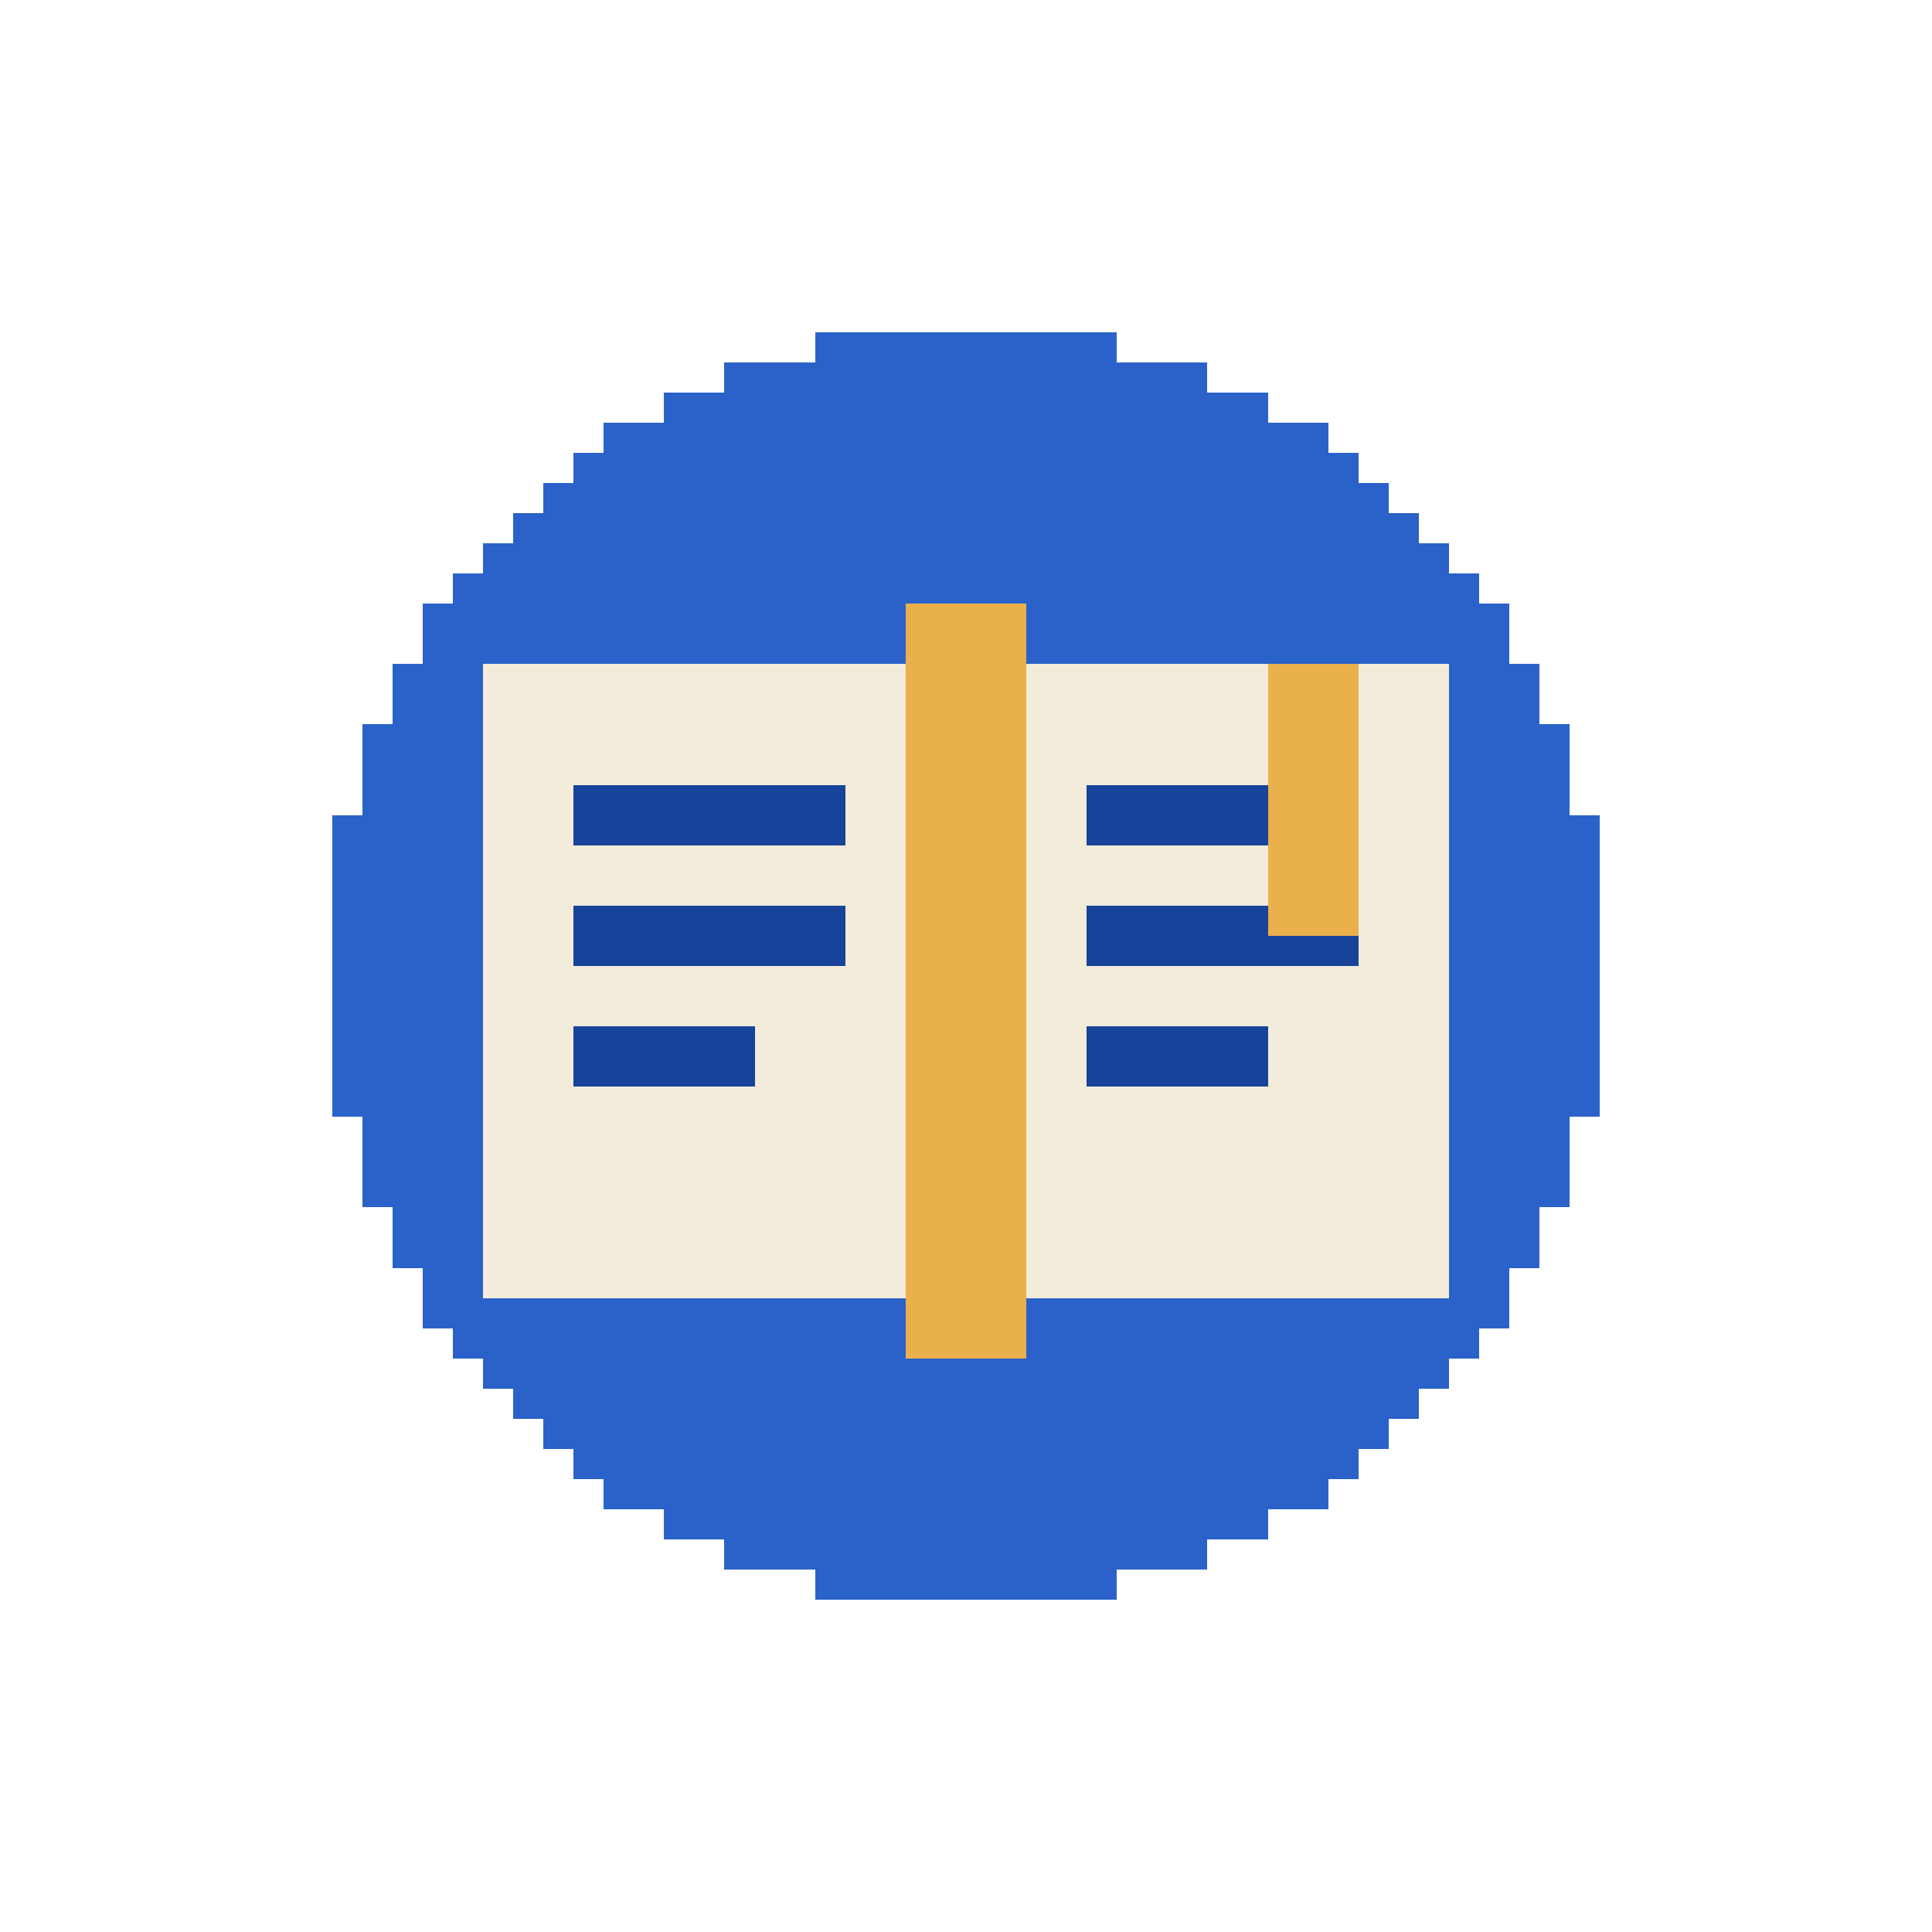
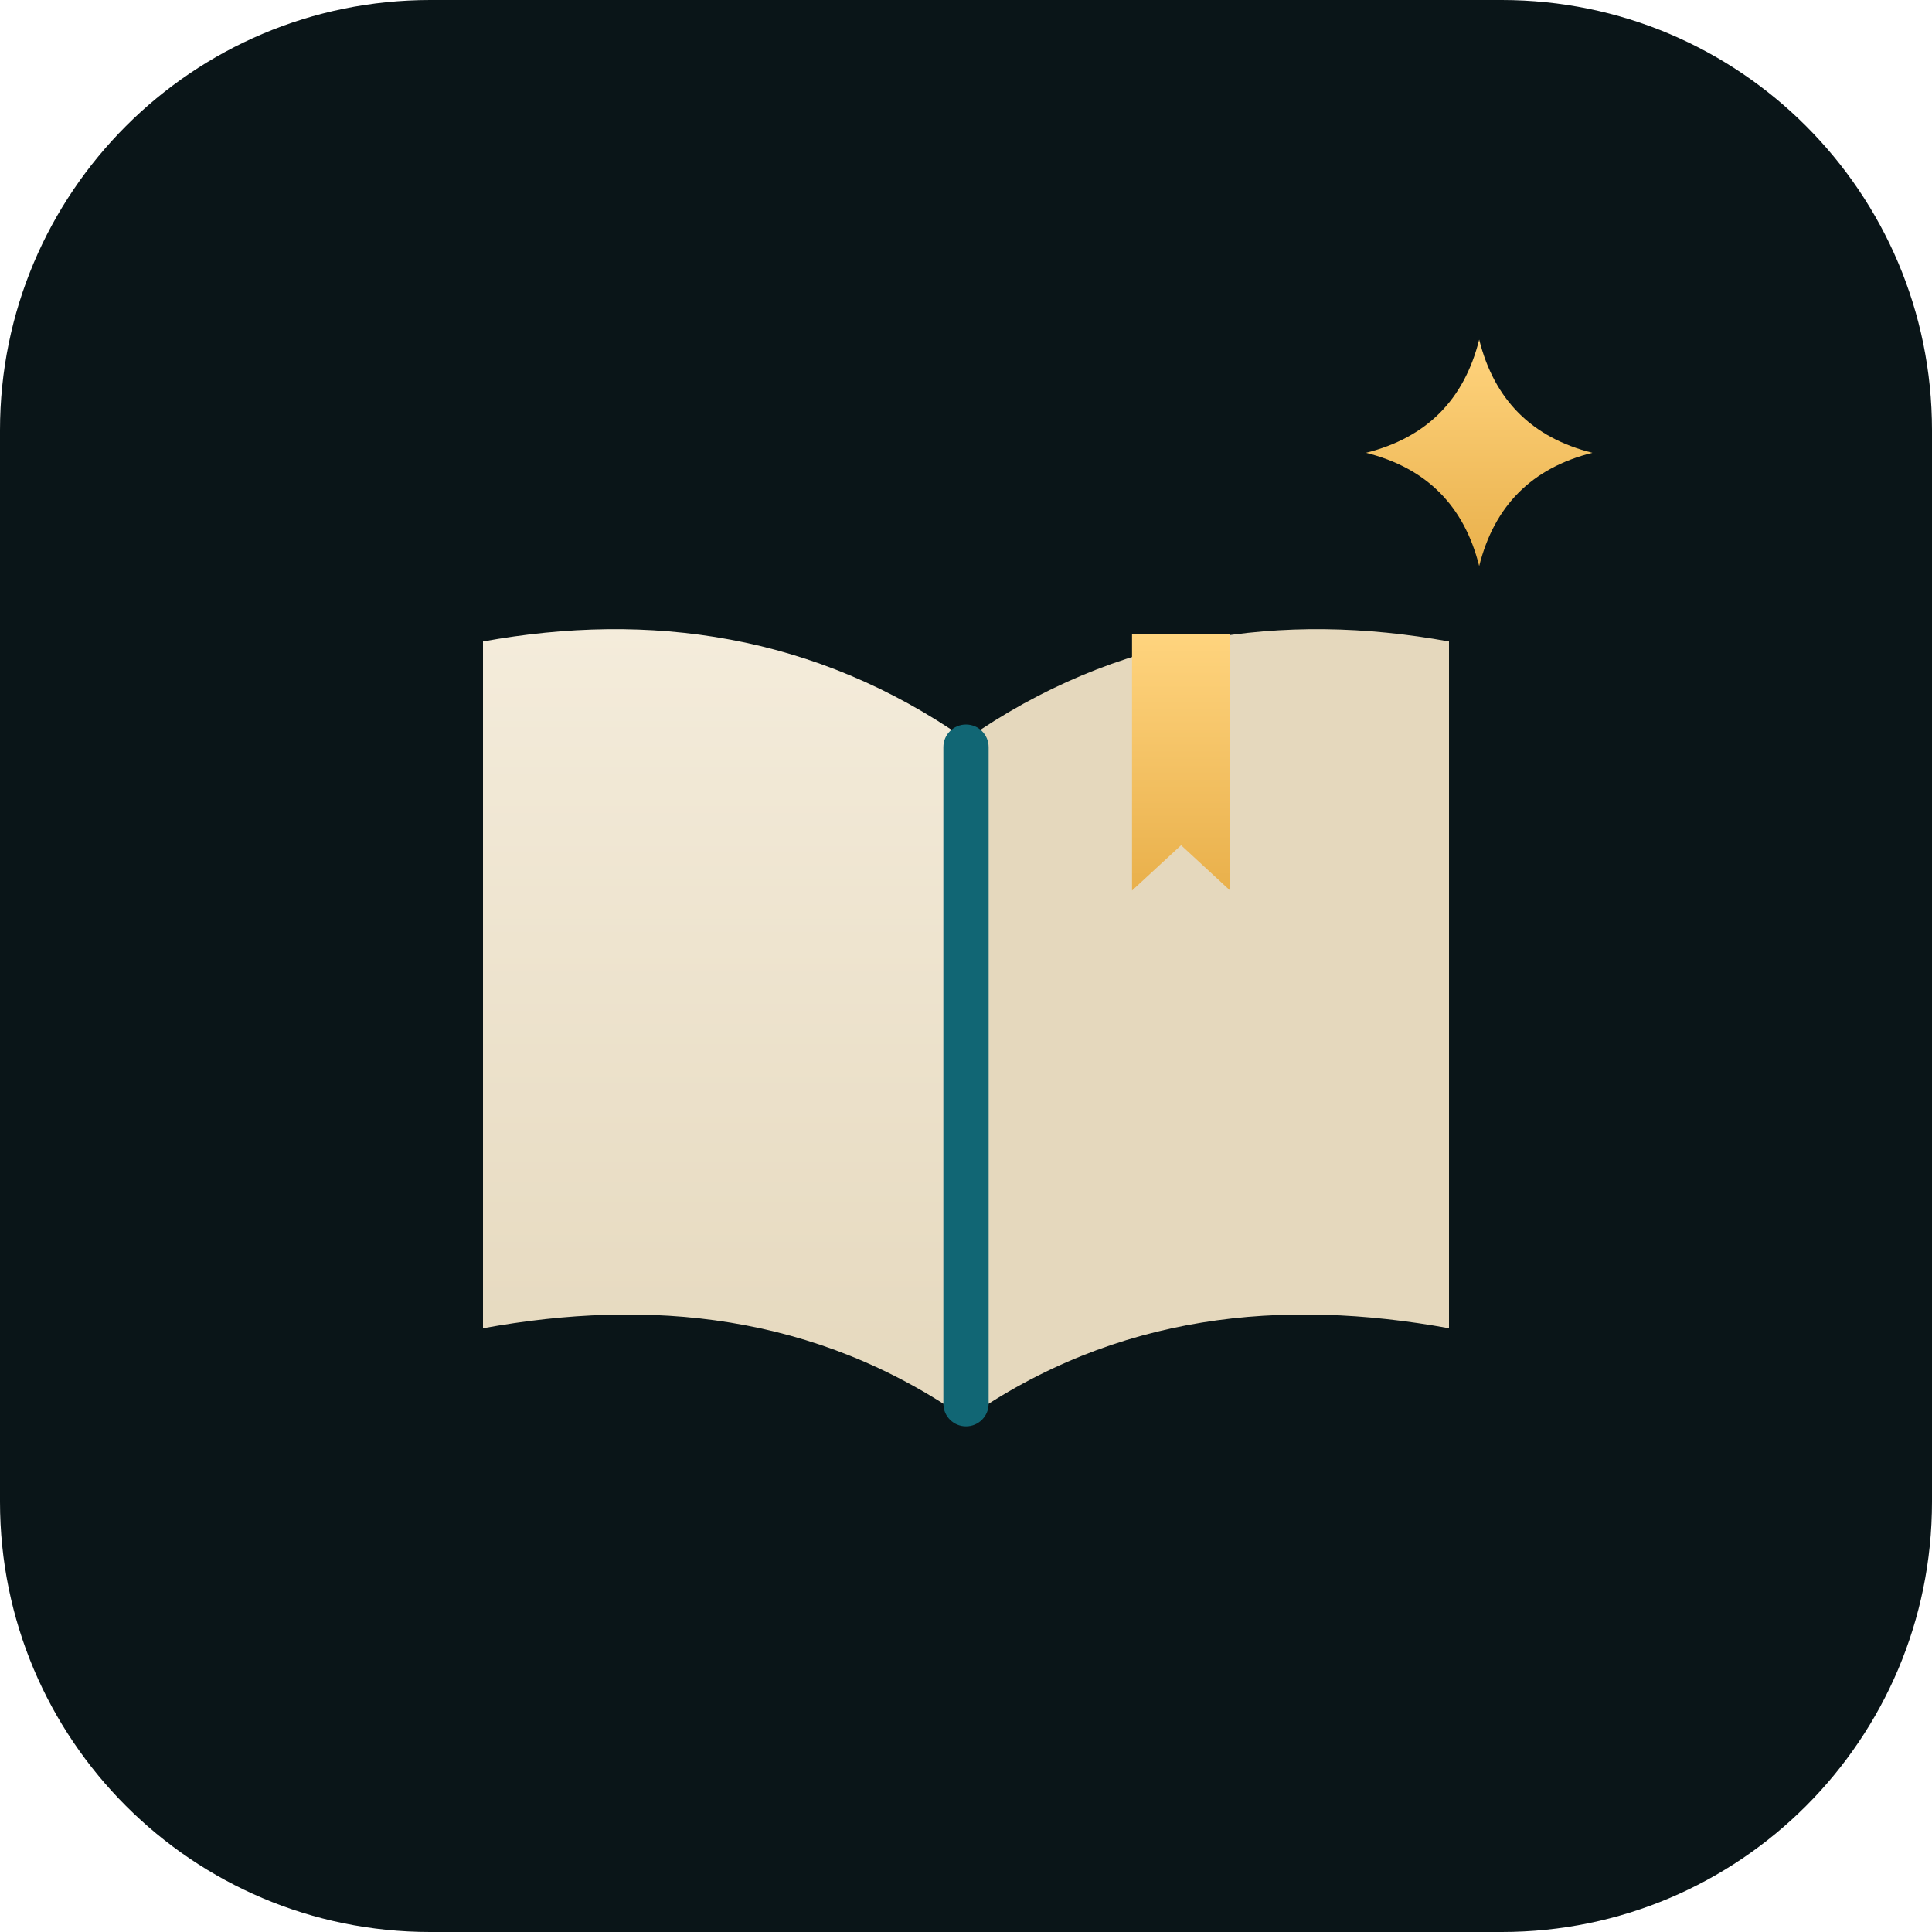
- <svg xmlns="http://www.w3.org/2000/svg" viewBox="0 0 64 64" width="64" height="64" shape-rendering="crispEdges">
-   <rect x="27" y="11" width="10" height="1" fill="#2a62c9" />
-   <rect x="24" y="12" width="16" height="1" fill="#2a62c9" />
-   <rect x="22" y="13" width="20" height="1" fill="#2a62c9" />
-   <rect x="20" y="14" width="24" height="1" fill="#2a62c9" />
-   <rect x="19" y="15" width="26" height="1" fill="#2a62c9" />
-   <rect x="18" y="16" width="28" height="1" fill="#2a62c9" />
-   <rect x="17" y="17" width="30" height="1" fill="#2a62c9" />
-   <rect x="16" y="18" width="32" height="1" fill="#2a62c9" />
-   <rect x="15" y="19" width="34" height="1" fill="#2a62c9" />
-   <rect x="14" y="20" width="36" height="2" fill="#2a62c9" />
-   <rect x="13" y="22" width="38" height="2" fill="#2a62c9" />
-   <rect x="12" y="24" width="40" height="3" fill="#2a62c9" />
-   <rect x="11" y="27" width="42" height="10" fill="#2a62c9" />
-   <rect x="12" y="37" width="40" height="3" fill="#2a62c9" />
-   <rect x="13" y="40" width="38" height="2" fill="#2a62c9" />
-   <rect x="14" y="42" width="36" height="2" fill="#2a62c9" />
-   <rect x="15" y="44" width="34" height="1" fill="#2a62c9" />
-   <rect x="16" y="45" width="32" height="1" fill="#2a62c9" />
-   <rect x="17" y="46" width="30" height="1" fill="#2a62c9" />
-   <rect x="18" y="47" width="28" height="1" fill="#2a62c9" />
-   <rect x="19" y="48" width="26" height="1" fill="#2a62c9" />
-   <rect x="20" y="49" width="24" height="1" fill="#2a62c9" />
-   <rect x="22" y="50" width="20" height="1" fill="#2a62c9" />
-   <rect x="24" y="51" width="16" height="1" fill="#2a62c9" />
-   <rect x="27" y="52" width="10" height="1" fill="#2a62c9" />
-   <rect x="16" y="22" width="15" height="21" fill="#f4ecdb" />
-   <rect x="33" y="22" width="15" height="21" fill="#f4ecdb" />
-   <rect x="30" y="20" width="4" height="25" fill="#e9b04b" />
-   <rect x="19" y="26" width="9" height="2" fill="#17449a" />
-   <rect x="19" y="30" width="9" height="2" fill="#17449a" />
-   <rect x="19" y="34" width="6" height="2" fill="#17449a" />
-   <rect x="36" y="26" width="9" height="2" fill="#17449a" />
-   <rect x="36" y="30" width="9" height="2" fill="#17449a" />
-   <rect x="36" y="34" width="6" height="2" fill="#17449a" />
-   <rect x="42" y="22" width="3" height="9" fill="#e9b04b" />
+ <svg xmlns="http://www.w3.org/2000/svg" viewBox="0 0 512 512" width="512" height="512">
+   <defs>
+     <linearGradient id="front" x1="0" y1="0" x2="0" y2="1">
+       <stop offset="0" stop-color="#3bb3c3" />
+       <stop offset="1" stop-color="#1c8c9e" />
+     </linearGradient>
+     <linearGradient id="fold" x1="0" y1="0" x2="0" y2="1">
+       <stop offset="0" stop-color="#1c8c9e" />
+       <stop offset="1" stop-color="#116674" />
+     </linearGradient>
+     <linearGradient id="gold" x1="0" y1="0" x2="0" y2="1">
+       <stop offset="0" stop-color="#ffd47e" />
+       <stop offset="1" stop-color="#e9b04b" />
+     </linearGradient>
+     <linearGradient id="page" x1="0" y1="0" x2="0" y2="1">
+       <stop offset="0" stop-color="#f4ecdb" />
+       <stop offset="1" stop-color="#e5d8bd" />
+     </linearGradient>
+   </defs>
+   <rect width="512" height="512" rx="114" fill="#0a1518" />
+   <path d="M256 196 C216 168 172 162 128 170 V352 C172 344 216 348 256 376 Z" fill="url(#page)" />
+   <path d="M256 196 C296 168 340 162 384 170 V352 C340 344 296 348 256 376 Z" fill="#e5d8bd" />
+   <rect x="250" y="192" width="12" height="186" rx="6" fill="#116674" />
+   <path d="M300 168 H326 V236 L313 224 L300 236 Z" fill="url(#gold)" />
+   <path d="M392 90 Q398 114 422 120Q398 126 392 150Q386 126 362 120Q386 114 392 90Z" fill="url(#gold)" />
</svg>
